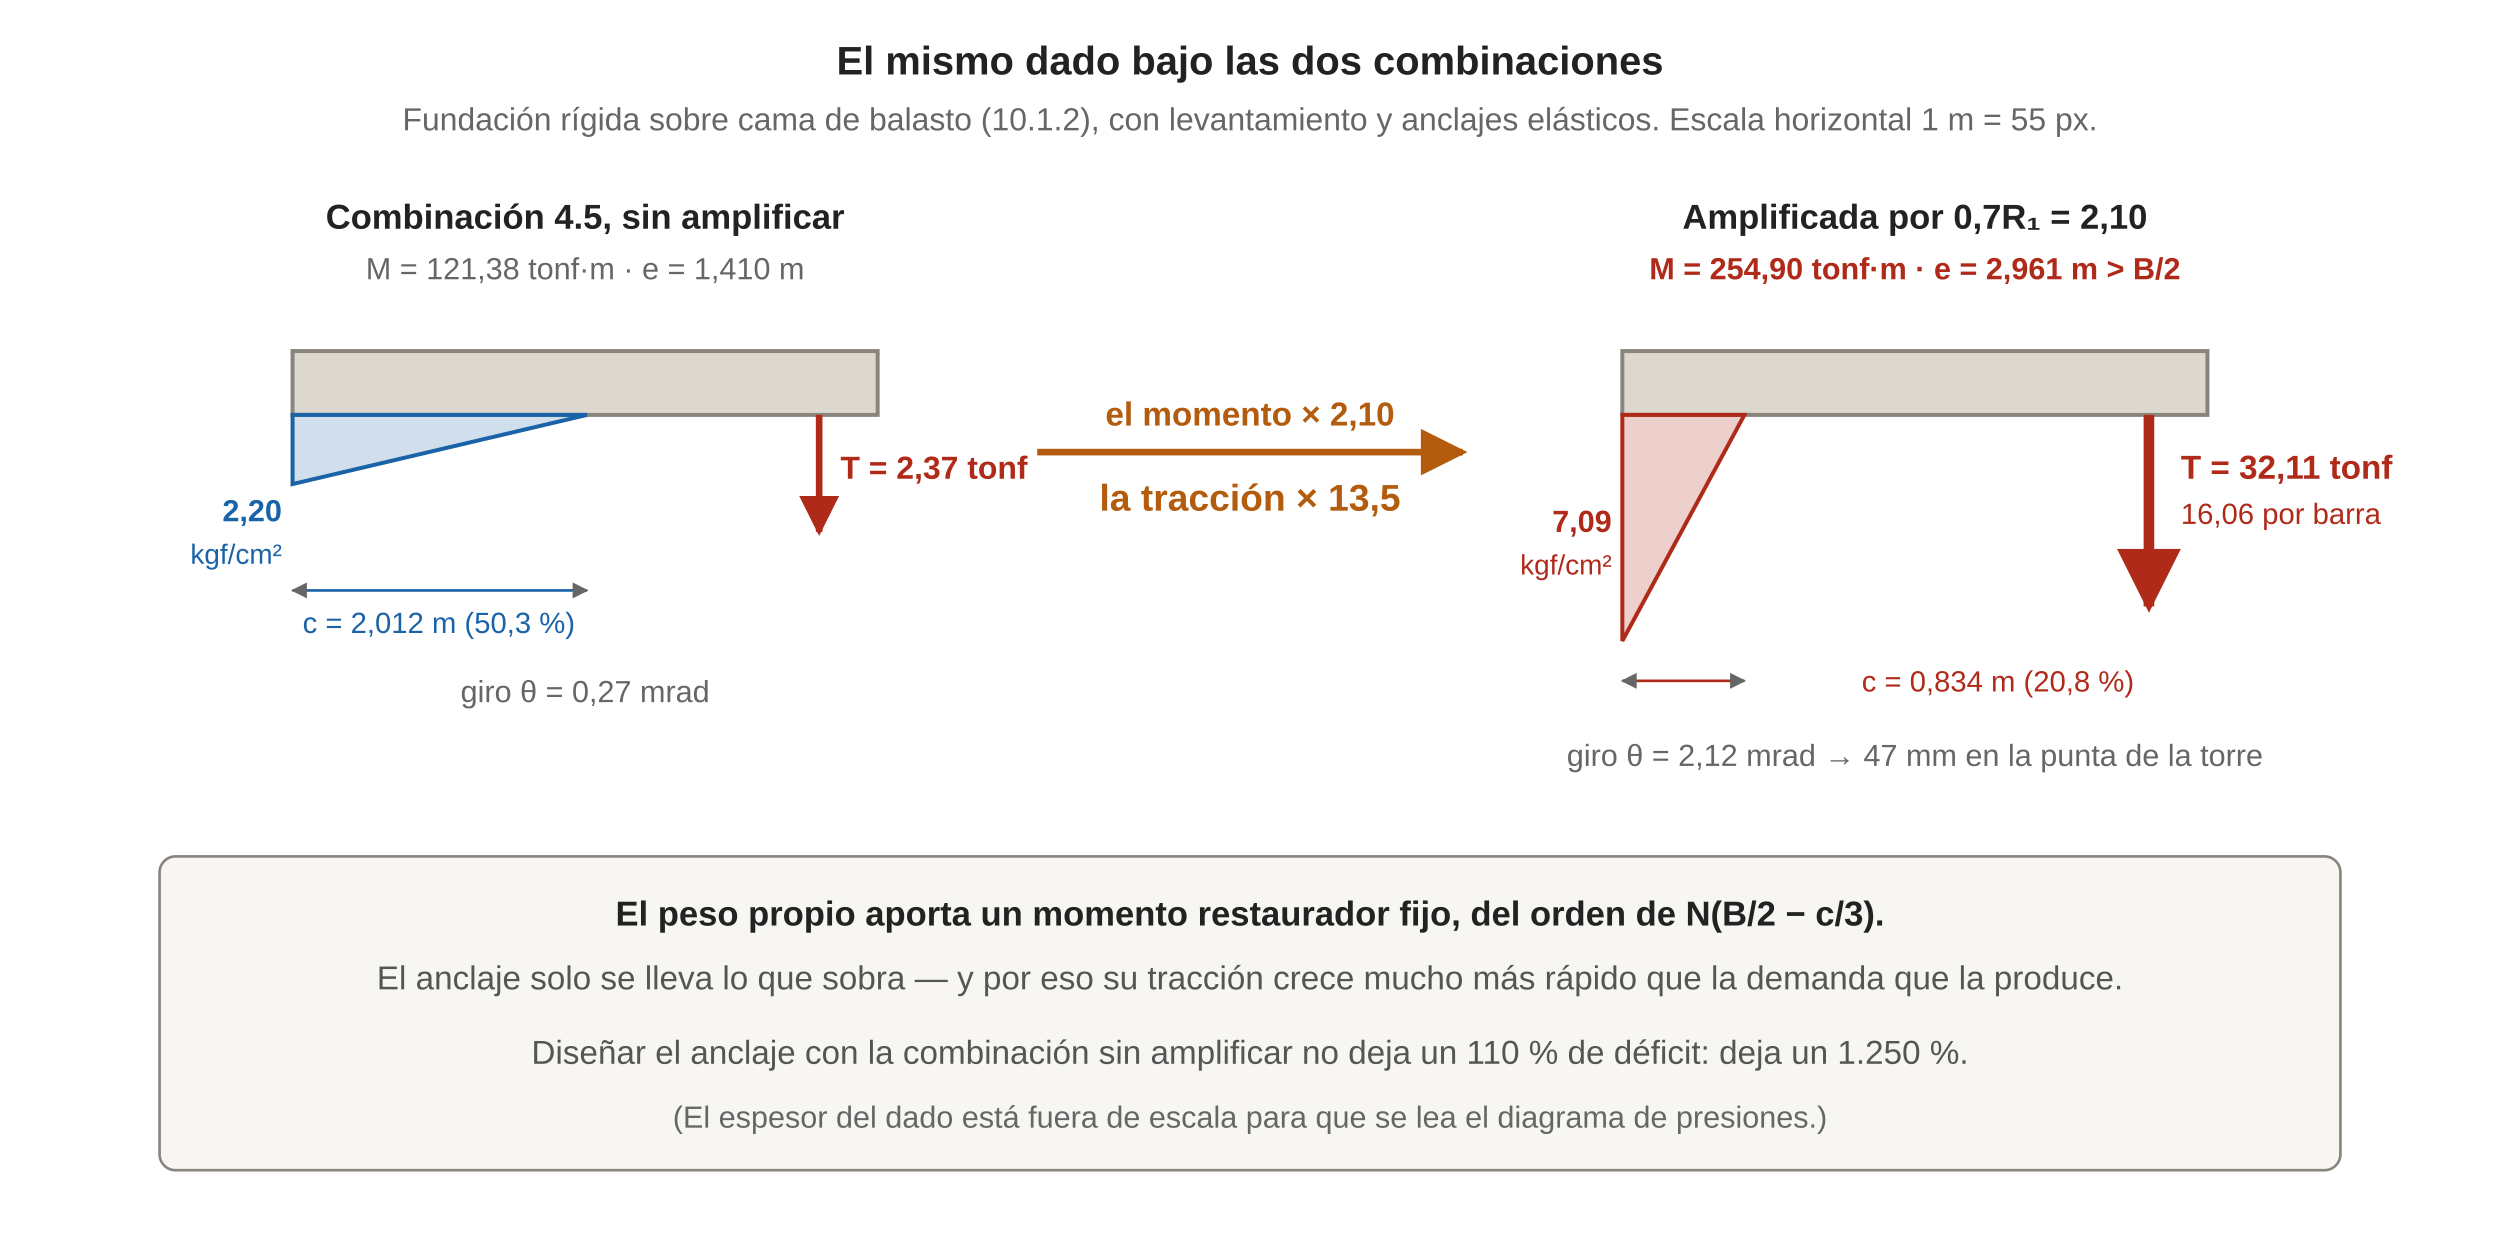
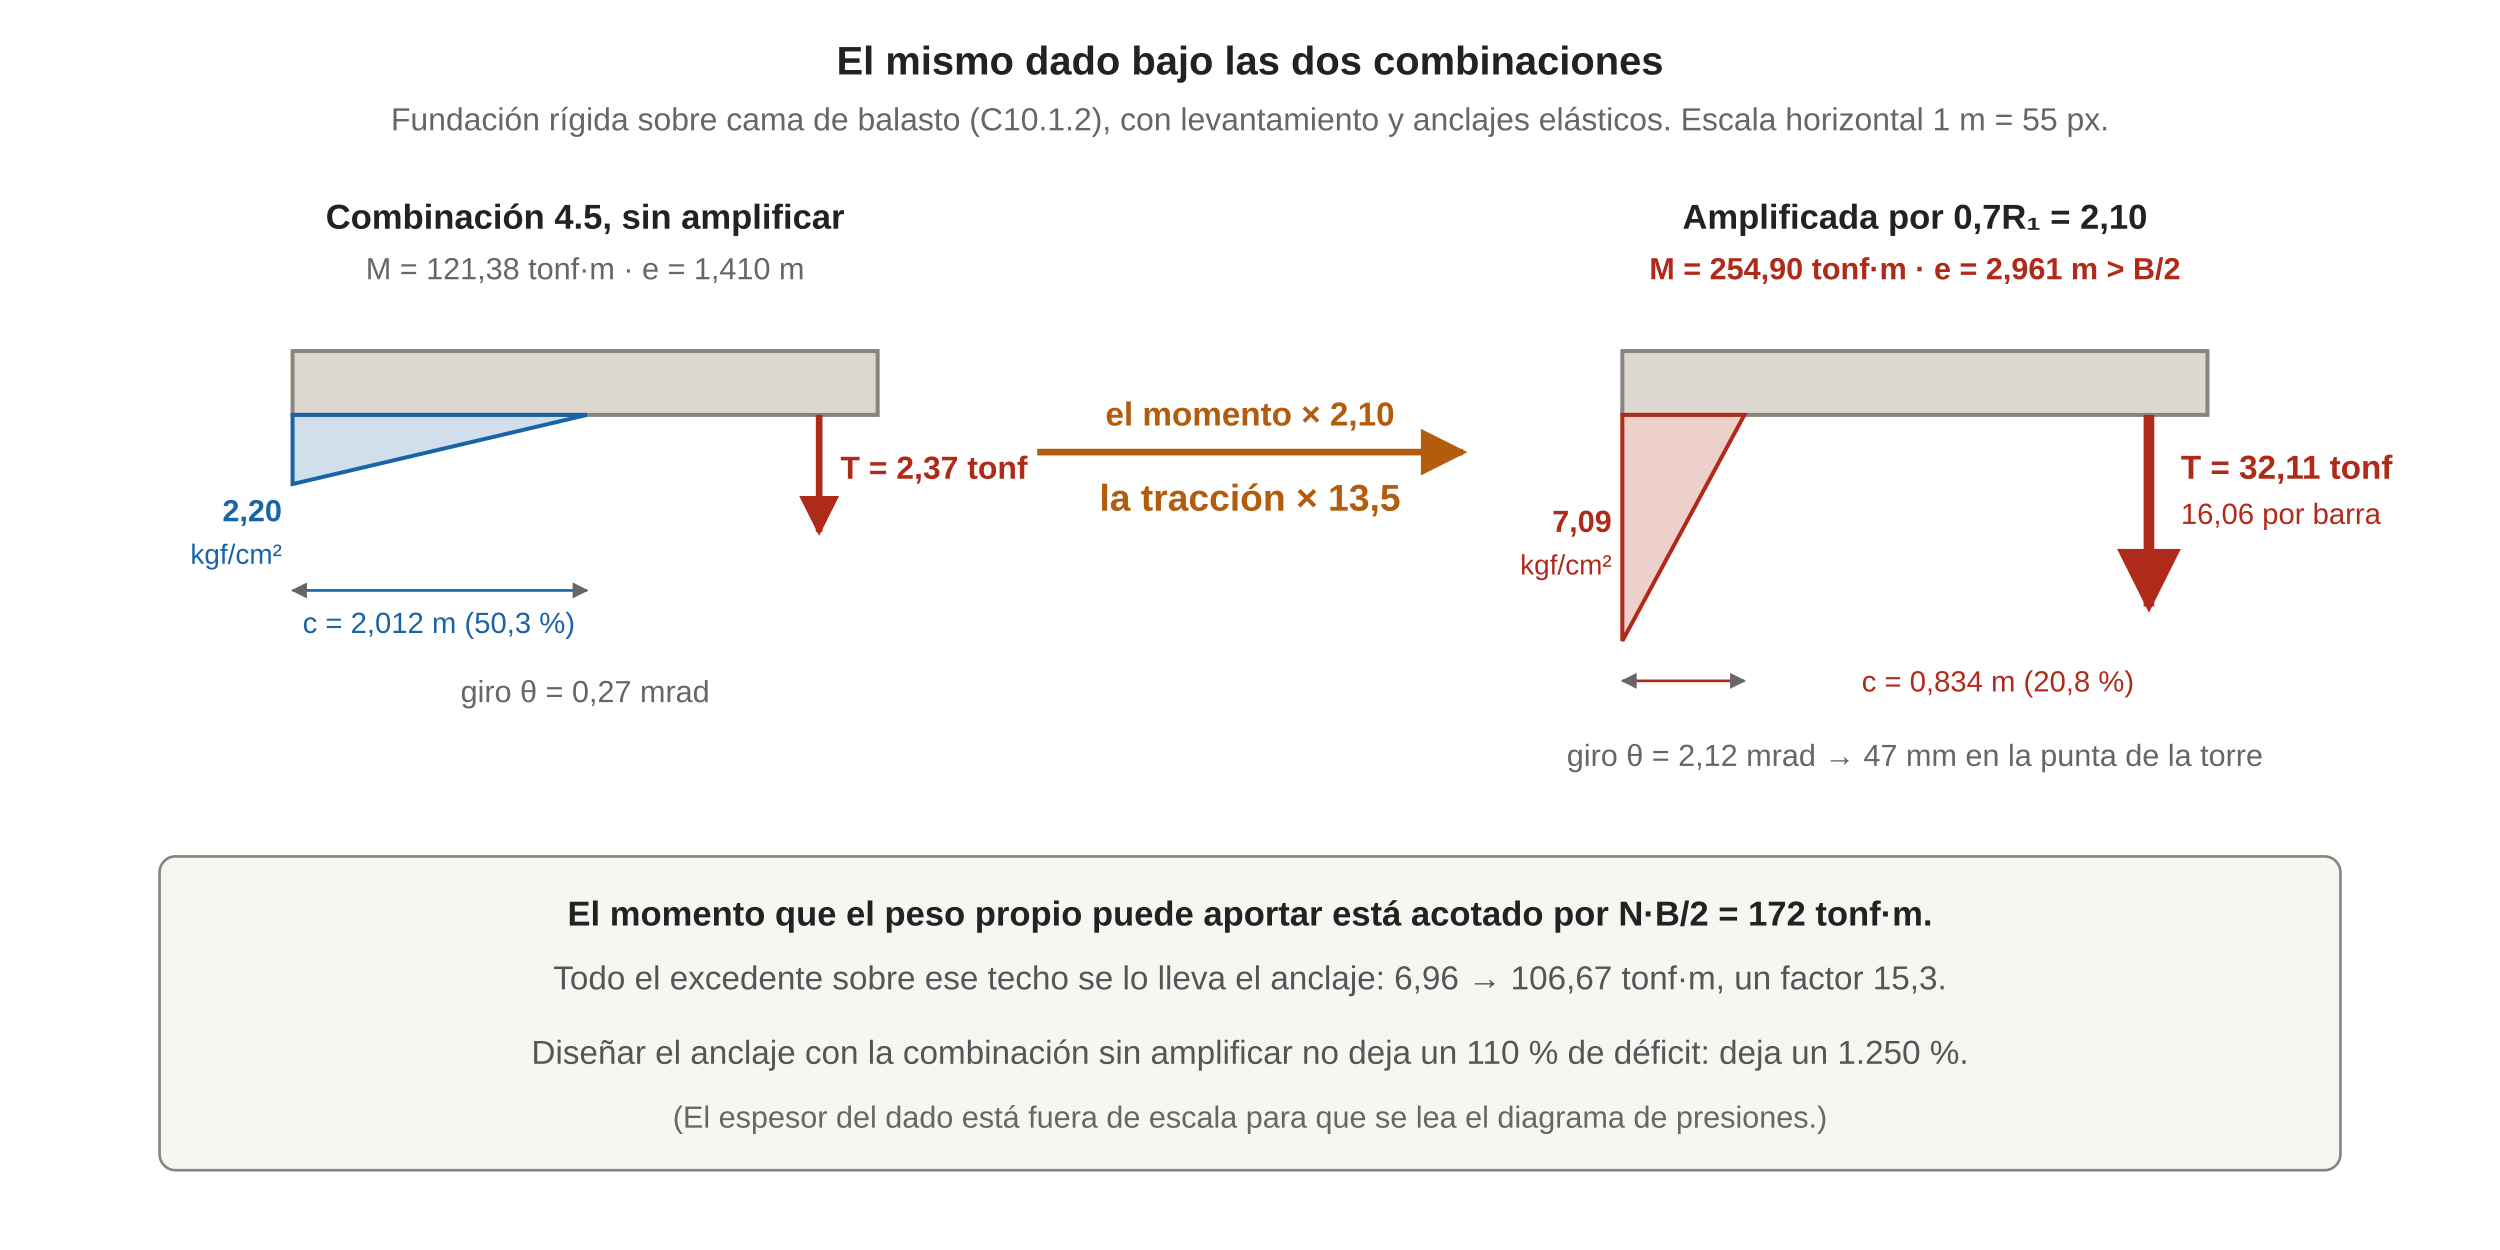
<svg xmlns="http://www.w3.org/2000/svg" viewBox="0 0 940 470" font-family="Segoe UI, Arial, sans-serif">
  <defs>
    <marker id="ea" viewBox="0 0 10 10" refX="9" refY="5" markerWidth="6" markerHeight="6" orient="auto-start-reverse">
      <path d="M0,0 L10,5 L0,10 z" fill="#666" />
    </marker>
    <marker id="er" viewBox="0 0 10 10" refX="9" refY="5" markerWidth="6" markerHeight="6" orient="auto-start-reverse">
      <path d="M0,0 L10,5 L0,10 z" fill="#b02a1a" />
    </marker>
    <marker id="eb" viewBox="0 0 10 10" refX="9" refY="5" markerWidth="7" markerHeight="7" orient="auto-start-reverse">
      <path d="M0,0 L10,5 L0,10 z" fill="#b35c0e" />
    </marker>
  </defs>
  <rect width="940" height="470" fill="#ffffff" />
  <text x="470" y="28" font-size="15" text-anchor="middle" fill="#222" font-weight="bold">El mismo dado bajo las dos combinaciones</text>
-   <text x="470" y="49" font-size="12" text-anchor="middle" fill="#666">Fundación rígida sobre cama de balasto (10.1.2), con levantamiento y anclajes elásticos. Escala horizontal 1 m = 55 px.</text>
+   <text x="470" y="49" font-size="12" text-anchor="middle" fill="#666">Fundación rígida sobre cama de balasto (C10.1.2), con levantamiento y anclajes elásticos. Escala horizontal 1 m = 55 px.</text>
  <text x="220" y="86" font-size="13" text-anchor="middle" fill="#222" font-weight="bold">Combinación 4.5, sin amplificar</text>
  <text x="220" y="105" font-size="11.5" text-anchor="middle" fill="#666">M = 121,38 tonf·m · e = 1,410 m</text>
  <rect x="110" y="132" width="220" height="24" fill="#dcd8d0" stroke="#8a857c" stroke-width="1.5" />
  <polygon points="110,156 220.7,156 110,182" fill="#1a63a8" fill-opacity="0.20" stroke="#1a63a8" stroke-width="1.5" />
  <text x="106" y="196" font-size="11.5" fill="#1a63a8" text-anchor="end" font-weight="bold">2,20</text>
  <text x="106" y="212" font-size="10.5" fill="#1a63a8" text-anchor="end">kgf/cm²</text>
  <line x1="110" y1="222" x2="220.7" y2="222" stroke="#1a63a8" stroke-width="1" marker-start="url(#ea)" marker-end="url(#ea)" />
  <text x="165" y="238" font-size="11" fill="#1a63a8" text-anchor="middle">c = 2,012 m (50,3 %)</text>
  <line x1="308" y1="156" x2="308" y2="200" stroke="#b02a1a" stroke-width="2.5" marker-end="url(#er)" />
  <text x="316" y="180" font-size="12" fill="#b02a1a" font-weight="bold">T = 2,37 tonf</text>
  <text x="220" y="264" font-size="11.5" text-anchor="middle" fill="#666">giro θ = 0,27 mrad</text>
  <text x="720" y="86" font-size="13" text-anchor="middle" fill="#222" font-weight="bold">Amplificada por 0,7R₁ = 2,10</text>
  <text x="720" y="105" font-size="11.5" text-anchor="middle" fill="#b02a1a" font-weight="bold">M = 254,90 tonf·m · e = 2,961 m &gt; B/2</text>
  <rect x="610" y="132" width="220" height="24" fill="#dcd8d0" stroke="#8a857c" stroke-width="1.5" />
  <polygon points="610,156 655.9,156 610,241" fill="#b02a1a" fill-opacity="0.22" stroke="#b02a1a" stroke-width="1.5" />
  <text x="606" y="200" font-size="11.5" fill="#b02a1a" text-anchor="end" font-weight="bold">7,09</text>
  <text x="606" y="216" font-size="10.5" fill="#b02a1a" text-anchor="end">kgf/cm²</text>
  <line x1="610" y1="256" x2="655.9" y2="256" stroke="#b02a1a" stroke-width="1" marker-start="url(#ea)" marker-end="url(#ea)" />
  <text x="700" y="260" font-size="11" fill="#b02a1a">c = 0,834 m (20,8 %)</text>
  <line x1="808" y1="156" x2="808" y2="228" stroke="#b02a1a" stroke-width="4" marker-end="url(#er)" />
  <text x="820" y="180" font-size="12.5" fill="#b02a1a" font-weight="bold">T = 32,11 tonf</text>
  <text x="820" y="197" font-size="11" fill="#b02a1a">16,06 por barra</text>
  <text x="720" y="288" font-size="11.5" text-anchor="middle" fill="#666">giro θ = 2,12 mrad → 47 mm en la punta de la torre</text>
  <line x1="390" y1="170" x2="550" y2="170" stroke="#b35c0e" stroke-width="2.5" marker-end="url(#eb)" />
  <text x="470" y="160" font-size="12.5" text-anchor="middle" fill="#b35c0e" font-weight="bold">el momento × 2,10</text>
  <text x="470" y="192" font-size="14" text-anchor="middle" fill="#b35c0e" font-weight="bold">la tracción × 13,5</text>
  <rect x="60" y="322" width="820" height="118" rx="6" fill="#f7f6f3" stroke="#8a857c" />
-   <text x="470" y="348" font-size="13" text-anchor="middle" fill="#222" font-weight="bold">El peso propio aporta un momento restaurador fijo, del orden de N(B/2 − c/3).</text>
-   <text x="470" y="372" font-size="12.5" text-anchor="middle" fill="#555">El anclaje solo se lleva lo que sobra — y por eso su tracción crece mucho más rápido que la demanda que la produce.</text>
+   <text x="470" y="348" font-size="13" text-anchor="middle" fill="#222" font-weight="bold">El momento que el peso propio puede aportar está acotado por N·B/2 = 172 tonf·m.</text>
+   <text x="470" y="372" font-size="12.5" text-anchor="middle" fill="#555">Todo el excedente sobre ese techo se lo lleva el anclaje: 6,96 → 106,67 tonf·m, un factor 15,3.</text>
  <text x="470" y="400" font-size="12.5" text-anchor="middle" fill="#555">Diseñar el anclaje con la combinación sin amplificar no deja un 110 % de déficit: deja un 1.250 %.</text>
  <text x="470" y="424" font-size="11.5" text-anchor="middle" fill="#666">(El espesor del dado está fuera de escala para que se lea el diagrama de presiones.)</text>
</svg>
